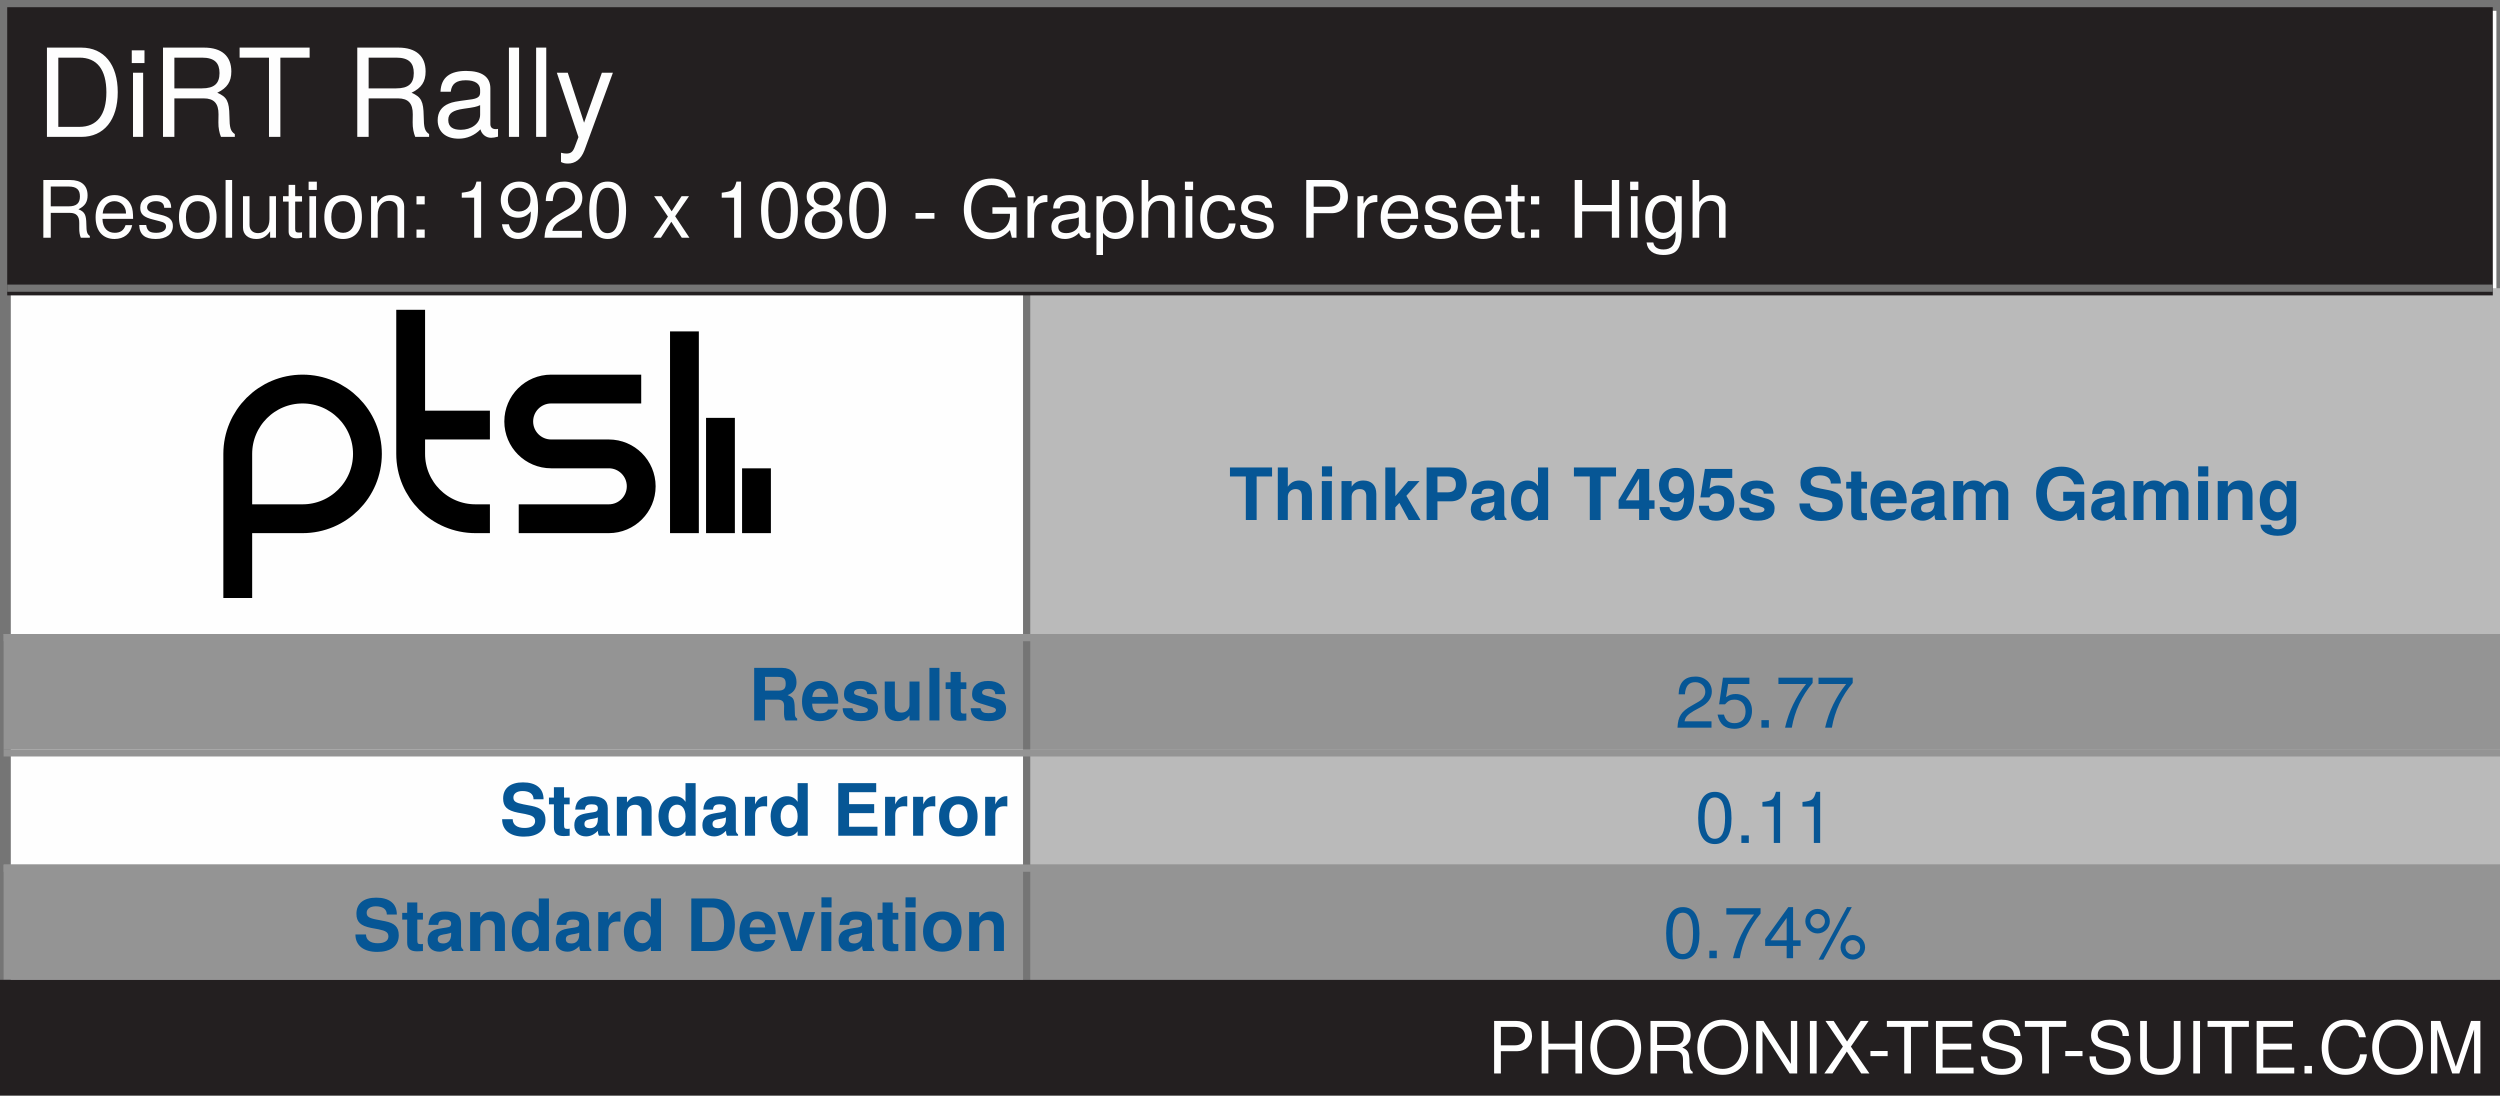
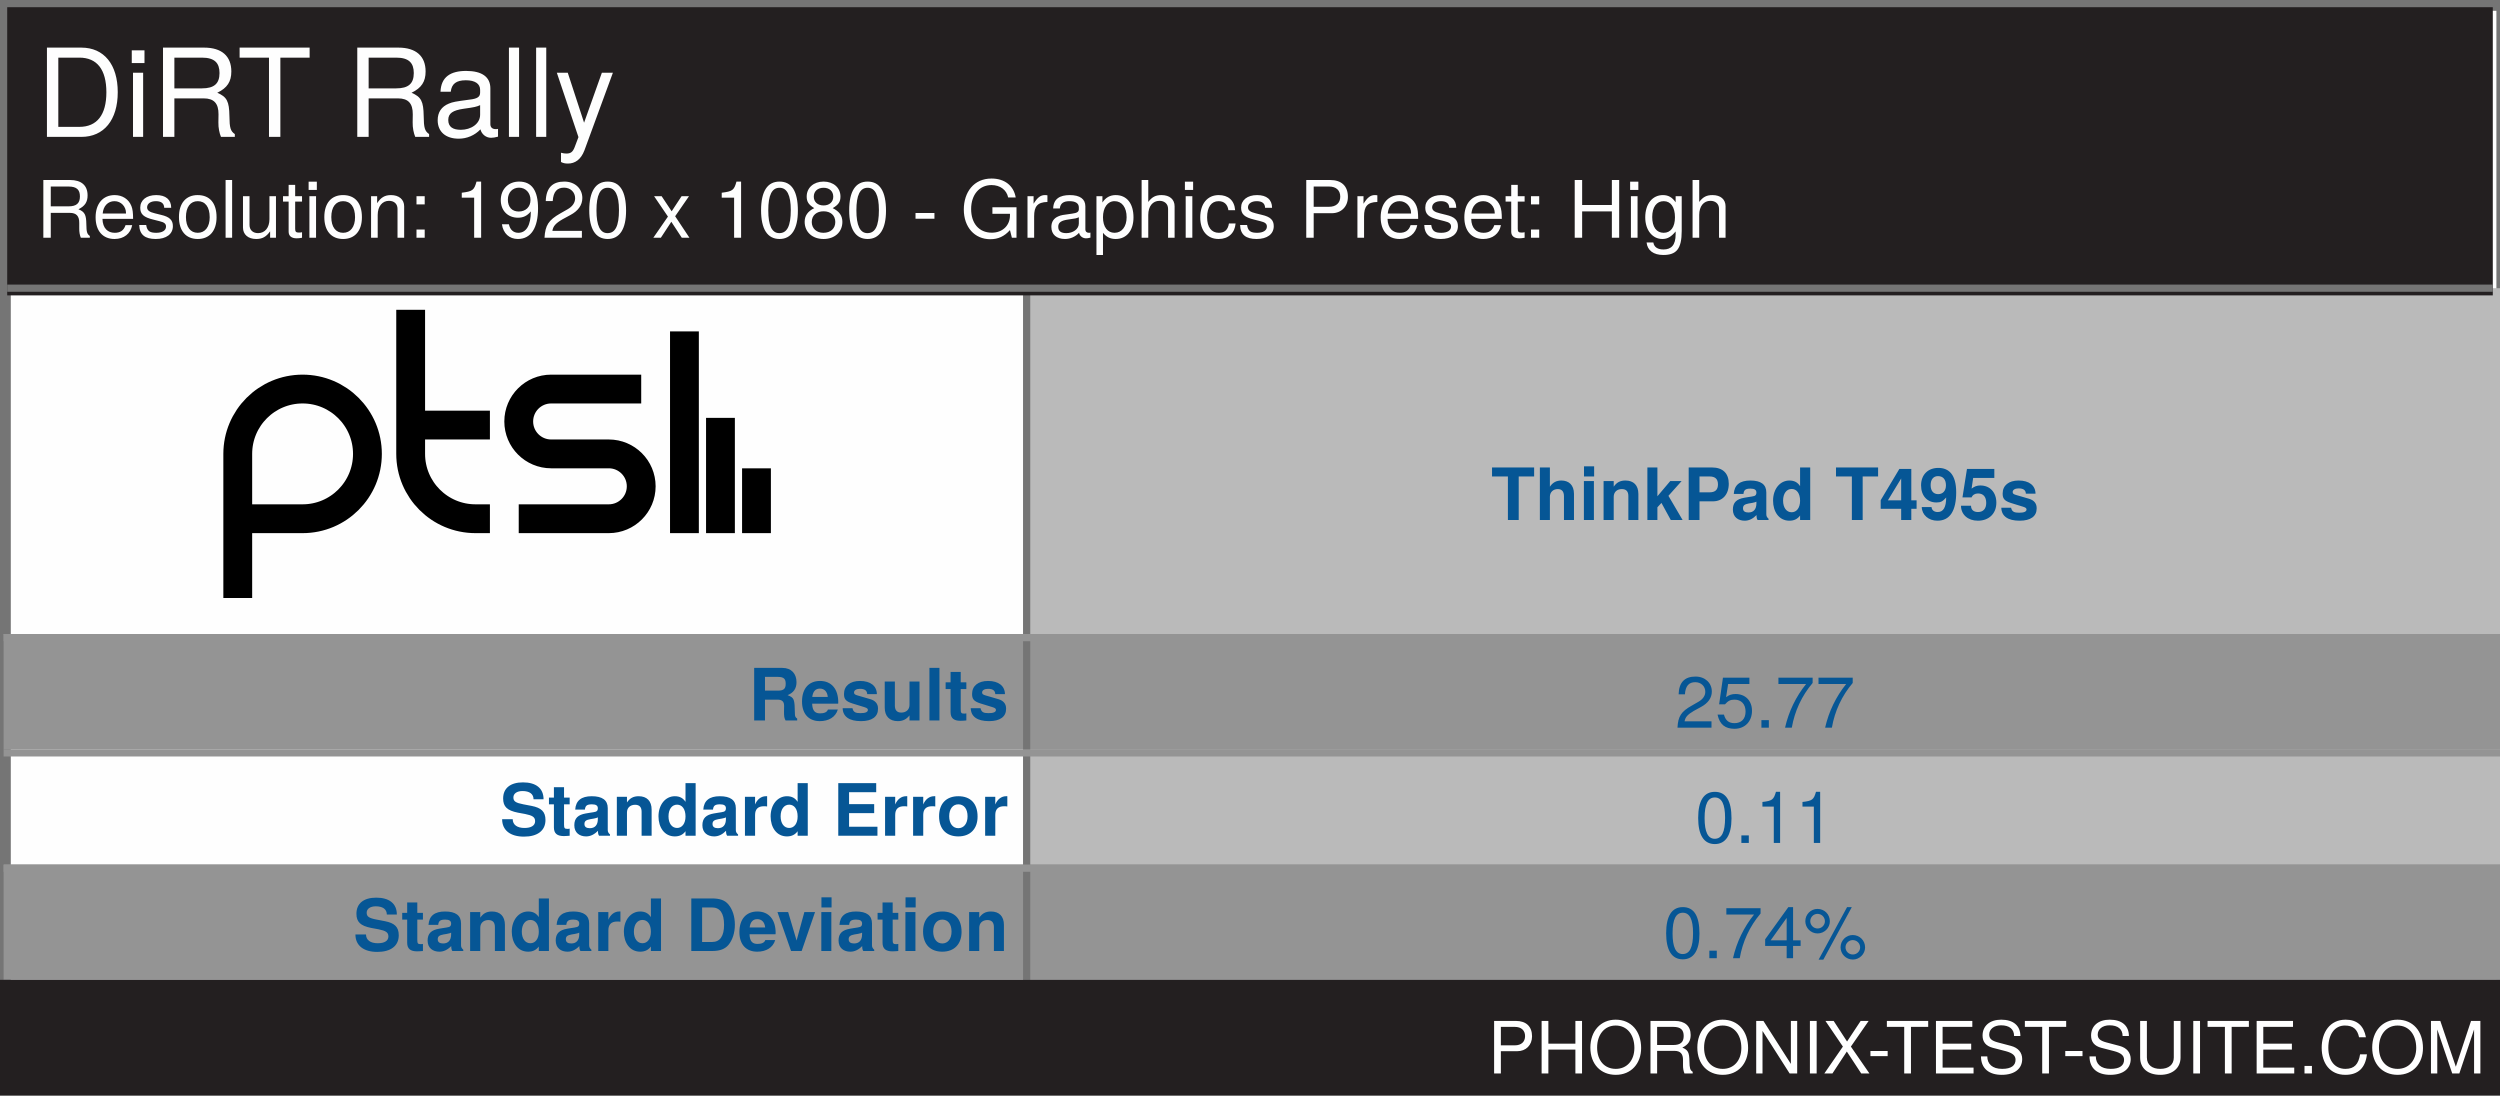
<svg xmlns="http://www.w3.org/2000/svg" xmlns:xlink="http://www.w3.org/1999/xlink" version="1.1" font-family="sans-serif, droid-sans, helvetica, verdana, tahoma" viewbox="0 0 347 152" width="347" height="152" preserveAspectRatio="xMinYMin meet">
  <rect x="0" y="0" width="347" height="152" fill="#FEFEFE" stroke="#757575" stroke-width="2" />
  <rect x="1" y="1" width="346" height="151" fill="#FEFEFE" stroke="#757575" stroke-width="1" />
  <path d="m74 22v9m-5-16v16m-5-28v28m-23-2h12.5c2.485 0 4.5-2.015 4.5-4.5s-2.015-4.5-4.5-4.5h-8c-2.485 0-4.5-2.015-4.5-4.5s2.015-4.5 4.5-4.5h12.5m-21 5h-11m11 13h-2c-4.971 0-9-4.029-9-9v-20m-24 40v-20c0-4.971 4.029-9 9-9 4.971 0 9 4.029 9 9s-4.029 9-9 9h-9" stroke="#000000" stroke-width="4" fill="none" transform="translate(31,43)" />
  <line x1="142" y1="88" x2="347" y2="88" stroke="#BABABA" stroke-width="96" stroke-dasharray="205,205" />
  <line x1="174" y1="88" x2="174" y2="136" stroke="#949494" stroke-width="347" stroke-dasharray="16,16" />
  <line x1="142" y1="88" x2="347" y2="88" stroke="#757575" stroke-width="96" stroke-dasharray="1,204" />
  <rect x="1" y="1" width="345" height="40" fill="#231f20" />
  <text x="5" y="19" font-size="17" fill="#FEFEFE" text-anchor="start">DiRT Rally</text>
  <text x="5" y="33" font-size="11" fill="#FEFEFE" text-anchor="start">Resolution: 1920 x 1080 - Graphics Preset: High</text>
  <line x1="1" y1="40" x2="346" y2="40" stroke="#757575" stroke-width="1" />
  <g font-size="10" font-weight="bold" fill="#065695" text-anchor="end">
    <text x="140" y="100">Results</text>
    <text x="140" y="116">Standard Error</text>
    <text x="140" y="132">Standard Deviation</text>
  </g>
  <g font-size="10" fill="#065695" font-weight="bold" text-anchor="middle" dominant-baseline="text-before-edge">
-     <text x="245" y="64">ThinkPad T495s Steam Gaming</text>
+     <text x="245" y="64">ThinkPad T495s</text>
  </g>
  <g fill="#BABABA" />
  <g text-anchor="middle" font-size="10" fill="#065695">
    <text x="245" y="101" xlink:title="STD Dev: 0.74%;  STD Error: 0.11">25.77</text>
    <text x="245" y="117">0.11</text>
    <text x="245" y="133">0.74%</text>
  </g>
  <line x1="174" y1="88" x2="174" y2="136" stroke="#949494" stroke-width="347" stroke-dasharray="1,15" />
  <rect x="0" y="136" width="347" height="16" fill="#231f20" />
  <a xlink:href="https://www.phoronix-test-suite.com/" xlink:show="new">
    <text x="345" y="149" font-size="10" fill="#FFFFFF" text-anchor="end" xlink:show="new">PHORONIX-TEST-SUITE.COM</text>
  </a>
</svg>
